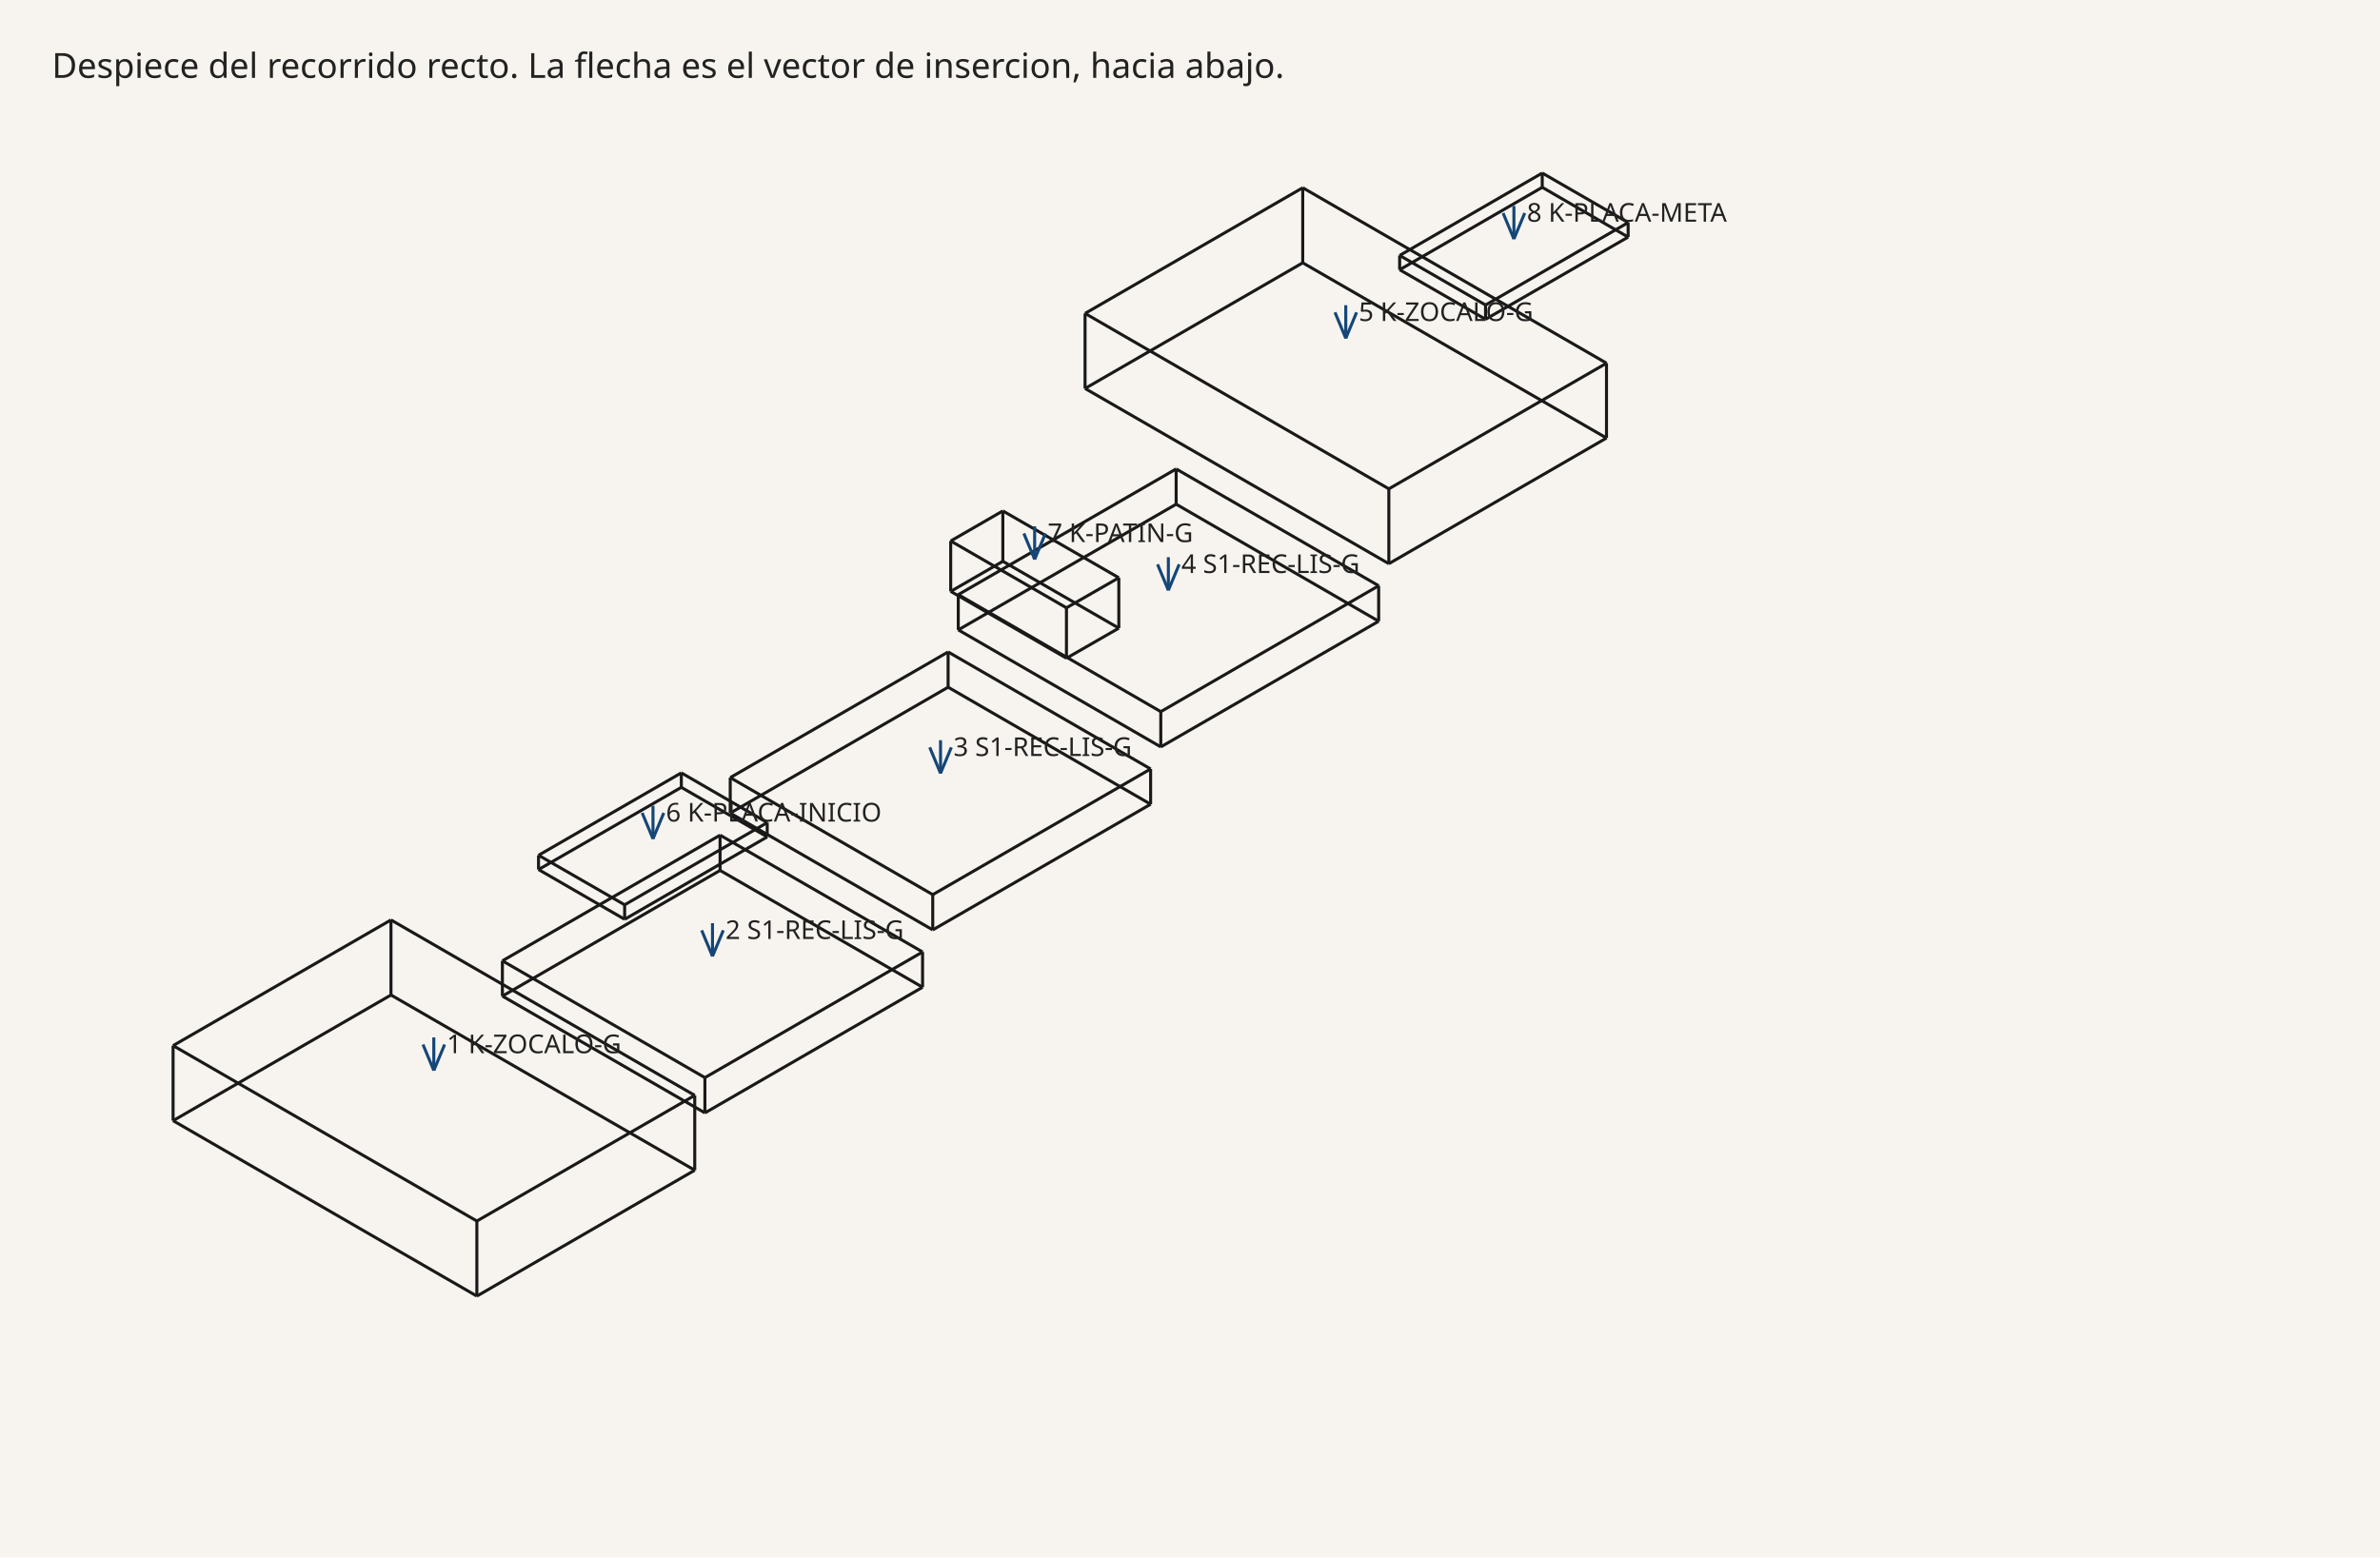
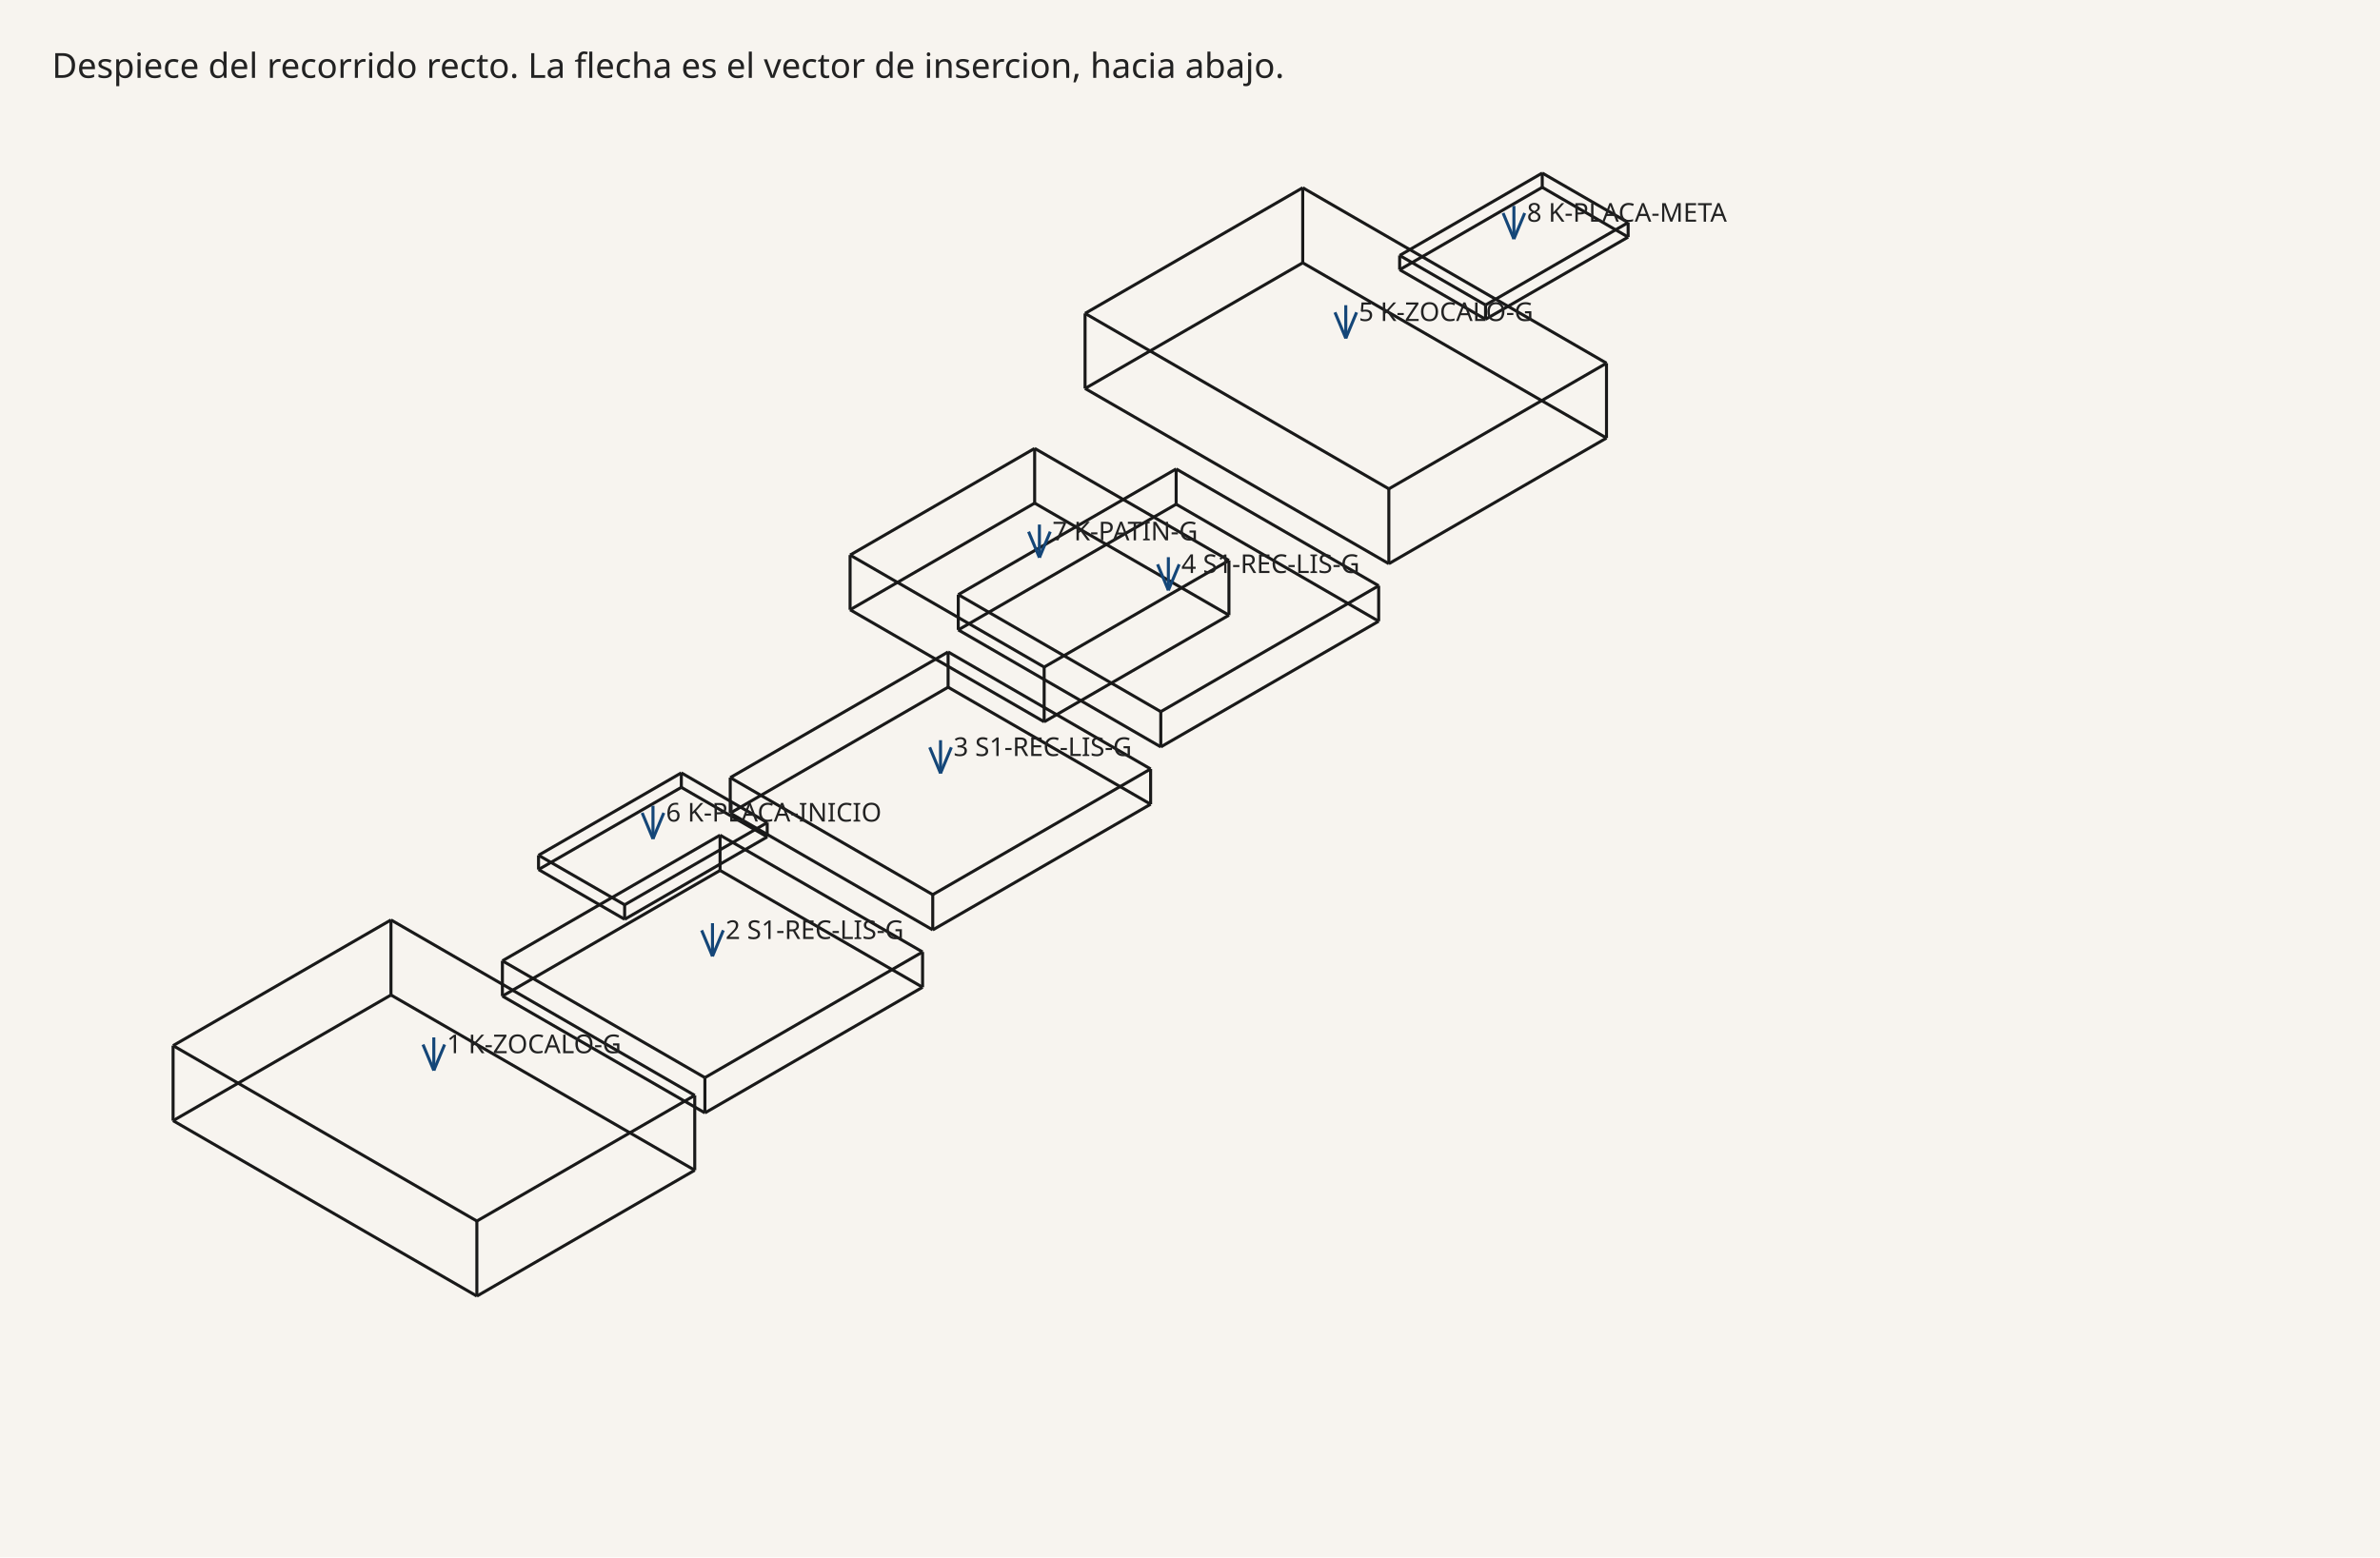
<svg xmlns="http://www.w3.org/2000/svg" width="1100" height="720" viewBox="0 0 1100 720">
  <rect width="100%" height="100%" fill="#f7f4ef" />
  <text x="24" y="36" font-family="sans-serif" font-size="16" fill="#222">Despiece del recorrido recto. La flecha es el vector de insercion, hacia abajo.</text>
  <line x1="220.4" y1="599.2" x2="321.1" y2="541.0" stroke="rgb(25,25,25)" stroke-width="1.4" />
  <line x1="80.0" y1="518.1" x2="180.7" y2="460.0" stroke="rgb(25,25,25)" stroke-width="1.4" />
  <line x1="220.4" y1="564.5" x2="321.1" y2="506.4" stroke="rgb(25,25,25)" stroke-width="1.4" />
  <line x1="80.0" y1="483.4" x2="180.7" y2="425.3" stroke="rgb(25,25,25)" stroke-width="1.4" />
  <line x1="220.4" y1="599.2" x2="80.0" y2="518.1" stroke="rgb(25,25,25)" stroke-width="1.4" />
  <line x1="321.1" y1="541.0" x2="180.7" y2="460.0" stroke="rgb(25,25,25)" stroke-width="1.4" />
  <line x1="220.4" y1="564.5" x2="80.0" y2="483.4" stroke="rgb(25,25,25)" stroke-width="1.4" />
  <line x1="321.1" y1="506.4" x2="180.7" y2="425.3" stroke="rgb(25,25,25)" stroke-width="1.4" />
  <line x1="220.4" y1="599.2" x2="220.4" y2="564.5" stroke="rgb(25,25,25)" stroke-width="1.4" />
  <line x1="321.1" y1="541.0" x2="321.1" y2="506.4" stroke="rgb(25,25,25)" stroke-width="1.4" />
  <line x1="80.0" y1="518.1" x2="80.0" y2="483.4" stroke="rgb(25,25,25)" stroke-width="1.4" />
  <line x1="180.7" y1="460.0" x2="180.7" y2="425.3" stroke="rgb(25,25,25)" stroke-width="1.4" />
  <line x1="325.8" y1="514.5" x2="426.4" y2="456.4" stroke="rgb(25,25,25)" stroke-width="1.4" />
  <line x1="232.2" y1="460.5" x2="332.8" y2="402.4" stroke="rgb(25,25,25)" stroke-width="1.4" />
  <line x1="325.8" y1="498.2" x2="426.4" y2="440.1" stroke="rgb(25,25,25)" stroke-width="1.4" />
  <line x1="232.2" y1="444.2" x2="332.8" y2="386.1" stroke="rgb(25,25,25)" stroke-width="1.4" />
  <line x1="325.8" y1="514.5" x2="232.2" y2="460.5" stroke="rgb(25,25,25)" stroke-width="1.4" />
  <line x1="426.4" y1="456.4" x2="332.8" y2="402.4" stroke="rgb(25,25,25)" stroke-width="1.4" />
  <line x1="325.8" y1="498.2" x2="232.2" y2="444.2" stroke="rgb(25,25,25)" stroke-width="1.4" />
  <line x1="426.4" y1="440.1" x2="332.8" y2="386.1" stroke="rgb(25,25,25)" stroke-width="1.4" />
  <line x1="325.8" y1="514.5" x2="325.8" y2="498.2" stroke="rgb(25,25,25)" stroke-width="1.4" />
  <line x1="426.4" y1="456.4" x2="426.4" y2="440.1" stroke="rgb(25,25,25)" stroke-width="1.4" />
  <line x1="232.2" y1="460.5" x2="232.2" y2="444.2" stroke="rgb(25,25,25)" stroke-width="1.4" />
  <line x1="332.8" y1="402.4" x2="332.8" y2="386.1" stroke="rgb(25,25,25)" stroke-width="1.4" />
  <line x1="431.1" y1="429.9" x2="531.8" y2="371.8" stroke="rgb(25,25,25)" stroke-width="1.4" />
  <line x1="337.5" y1="375.9" x2="438.2" y2="317.7" stroke="rgb(25,25,25)" stroke-width="1.4" />
  <line x1="431.1" y1="413.6" x2="531.8" y2="355.5" stroke="rgb(25,25,25)" stroke-width="1.4" />
  <line x1="337.5" y1="359.5" x2="438.2" y2="301.4" stroke="rgb(25,25,25)" stroke-width="1.4" />
  <line x1="431.1" y1="429.9" x2="337.5" y2="375.9" stroke="rgb(25,25,25)" stroke-width="1.4" />
  <line x1="531.8" y1="371.8" x2="438.2" y2="317.7" stroke="rgb(25,25,25)" stroke-width="1.4" />
  <line x1="431.1" y1="413.6" x2="337.5" y2="359.5" stroke="rgb(25,25,25)" stroke-width="1.4" />
  <line x1="531.8" y1="355.5" x2="438.2" y2="301.4" stroke="rgb(25,25,25)" stroke-width="1.4" />
  <line x1="431.1" y1="429.9" x2="431.1" y2="413.6" stroke="rgb(25,25,25)" stroke-width="1.4" />
  <line x1="531.8" y1="371.8" x2="531.8" y2="355.5" stroke="rgb(25,25,25)" stroke-width="1.4" />
  <line x1="337.5" y1="375.9" x2="337.5" y2="359.5" stroke="rgb(25,25,25)" stroke-width="1.4" />
  <line x1="438.2" y1="317.7" x2="438.2" y2="301.4" stroke="rgb(25,25,25)" stroke-width="1.4" />
  <line x1="536.5" y1="345.3" x2="637.2" y2="287.2" stroke="rgb(25,25,25)" stroke-width="1.4" />
  <line x1="442.9" y1="291.2" x2="543.6" y2="233.1" stroke="rgb(25,25,25)" stroke-width="1.4" />
  <line x1="536.5" y1="329.0" x2="637.2" y2="270.8" stroke="rgb(25,25,25)" stroke-width="1.4" />
  <line x1="442.9" y1="274.9" x2="543.6" y2="216.8" stroke="rgb(25,25,25)" stroke-width="1.4" />
  <line x1="536.5" y1="345.3" x2="442.9" y2="291.2" stroke="rgb(25,25,25)" stroke-width="1.4" />
  <line x1="637.2" y1="287.2" x2="543.6" y2="233.1" stroke="rgb(25,25,25)" stroke-width="1.4" />
  <line x1="536.5" y1="329.0" x2="442.9" y2="274.9" stroke="rgb(25,25,25)" stroke-width="1.4" />
  <line x1="637.2" y1="270.8" x2="543.6" y2="216.8" stroke="rgb(25,25,25)" stroke-width="1.4" />
  <line x1="536.5" y1="345.3" x2="536.5" y2="329.0" stroke="rgb(25,25,25)" stroke-width="1.4" />
  <line x1="637.2" y1="287.2" x2="637.2" y2="270.8" stroke="rgb(25,25,25)" stroke-width="1.4" />
  <line x1="442.9" y1="291.2" x2="442.9" y2="274.9" stroke="rgb(25,25,25)" stroke-width="1.4" />
  <line x1="543.6" y1="233.1" x2="543.6" y2="216.8" stroke="rgb(25,25,25)" stroke-width="1.4" />
  <line x1="641.9" y1="260.6" x2="742.5" y2="202.5" stroke="rgb(25,25,25)" stroke-width="1.4" />
  <line x1="501.5" y1="179.6" x2="602.1" y2="121.5" stroke="rgb(25,25,25)" stroke-width="1.4" />
  <line x1="641.9" y1="226.0" x2="742.5" y2="167.9" stroke="rgb(25,25,25)" stroke-width="1.4" />
  <line x1="501.5" y1="144.9" x2="602.1" y2="86.8" stroke="rgb(25,25,25)" stroke-width="1.4" />
  <line x1="641.9" y1="260.6" x2="501.5" y2="179.6" stroke="rgb(25,25,25)" stroke-width="1.4" />
  <line x1="742.5" y1="202.5" x2="602.1" y2="121.5" stroke="rgb(25,25,25)" stroke-width="1.4" />
  <line x1="641.9" y1="226.0" x2="501.5" y2="144.9" stroke="rgb(25,25,25)" stroke-width="1.4" />
  <line x1="742.5" y1="167.9" x2="602.1" y2="86.8" stroke="rgb(25,25,25)" stroke-width="1.4" />
  <line x1="641.9" y1="260.6" x2="641.9" y2="226.0" stroke="rgb(25,25,25)" stroke-width="1.4" />
  <line x1="742.5" y1="202.5" x2="742.5" y2="167.9" stroke="rgb(25,25,25)" stroke-width="1.4" />
  <line x1="501.5" y1="179.6" x2="501.5" y2="144.9" stroke="rgb(25,25,25)" stroke-width="1.4" />
  <line x1="602.1" y1="121.5" x2="602.1" y2="86.8" stroke="rgb(25,25,25)" stroke-width="1.4" />
  <line x1="288.7" y1="425.0" x2="354.6" y2="386.9" stroke="rgb(25,25,25)" stroke-width="1.4" />
  <line x1="248.9" y1="402.0" x2="314.9" y2="364.0" stroke="rgb(25,25,25)" stroke-width="1.4" />
  <line x1="288.7" y1="418.3" x2="354.6" y2="380.3" stroke="rgb(25,25,25)" stroke-width="1.4" />
  <line x1="248.9" y1="395.4" x2="314.9" y2="357.3" stroke="rgb(25,25,25)" stroke-width="1.4" />
  <line x1="288.7" y1="425.0" x2="248.9" y2="402.0" stroke="rgb(25,25,25)" stroke-width="1.4" />
  <line x1="354.6" y1="386.9" x2="314.9" y2="364.0" stroke="rgb(25,25,25)" stroke-width="1.4" />
  <line x1="288.7" y1="418.3" x2="248.9" y2="395.4" stroke="rgb(25,25,25)" stroke-width="1.4" />
  <line x1="354.6" y1="380.3" x2="314.9" y2="357.3" stroke="rgb(25,25,25)" stroke-width="1.4" />
  <line x1="288.7" y1="425.0" x2="288.7" y2="418.3" stroke="rgb(25,25,25)" stroke-width="1.4" />
  <line x1="354.6" y1="386.9" x2="354.6" y2="380.3" stroke="rgb(25,25,25)" stroke-width="1.4" />
  <line x1="248.9" y1="402.0" x2="248.9" y2="395.4" stroke="rgb(25,25,25)" stroke-width="1.4" />
  <line x1="314.9" y1="364.0" x2="314.9" y2="357.3" stroke="rgb(25,25,25)" stroke-width="1.4" />
-   <line x1="492.9" y1="304.3" x2="517.1" y2="290.4" stroke="rgb(25,25,25)" stroke-width="1.4" />
-   <line x1="439.4" y1="273.4" x2="463.5" y2="259.5" stroke="rgb(25,25,25)" stroke-width="1.4" />
-   <line x1="492.9" y1="281.0" x2="517.1" y2="267.1" stroke="rgb(25,25,25)" stroke-width="1.4" />
-   <line x1="439.4" y1="250.1" x2="463.5" y2="236.2" stroke="rgb(25,25,25)" stroke-width="1.4" />
-   <line x1="492.9" y1="304.3" x2="439.4" y2="273.4" stroke="rgb(25,25,25)" stroke-width="1.4" />
-   <line x1="517.1" y1="290.4" x2="463.5" y2="259.5" stroke="rgb(25,25,25)" stroke-width="1.4" />
-   <line x1="492.9" y1="281.0" x2="439.4" y2="250.1" stroke="rgb(25,25,25)" stroke-width="1.4" />
-   <line x1="517.1" y1="267.1" x2="463.5" y2="236.2" stroke="rgb(25,25,25)" stroke-width="1.4" />
-   <line x1="492.9" y1="304.3" x2="492.9" y2="281.0" stroke="rgb(25,25,25)" stroke-width="1.4" />
-   <line x1="517.1" y1="290.4" x2="517.1" y2="267.1" stroke="rgb(25,25,25)" stroke-width="1.4" />
-   <line x1="439.4" y1="273.4" x2="439.4" y2="250.1" stroke="rgb(25,25,25)" stroke-width="1.4" />
-   <line x1="463.5" y1="259.5" x2="463.5" y2="236.2" stroke="rgb(25,25,25)" stroke-width="1.4" />
+   <line x1="482.6" y1="333.7" x2="568.0" y2="284.4" stroke="rgb(25,25,25)" stroke-width="1.4" />
+   <line x1="392.9" y1="281.9" x2="478.2" y2="232.6" stroke="rgb(25,25,25)" stroke-width="1.4" />
+   <line x1="482.6" y1="308.4" x2="568.0" y2="259.1" stroke="rgb(25,25,25)" stroke-width="1.4" />
+   <line x1="392.9" y1="256.6" x2="478.2" y2="207.3" stroke="rgb(25,25,25)" stroke-width="1.4" />
+   <line x1="482.6" y1="333.7" x2="392.9" y2="281.9" stroke="rgb(25,25,25)" stroke-width="1.4" />
+   <line x1="568.0" y1="284.4" x2="478.2" y2="232.6" stroke="rgb(25,25,25)" stroke-width="1.4" />
+   <line x1="482.6" y1="308.4" x2="392.9" y2="256.6" stroke="rgb(25,25,25)" stroke-width="1.4" />
+   <line x1="568.0" y1="259.1" x2="478.2" y2="207.3" stroke="rgb(25,25,25)" stroke-width="1.4" />
+   <line x1="482.6" y1="333.7" x2="482.6" y2="308.4" stroke="rgb(25,25,25)" stroke-width="1.4" />
+   <line x1="568.0" y1="284.4" x2="568.0" y2="259.1" stroke="rgb(25,25,25)" stroke-width="1.4" />
+   <line x1="392.9" y1="281.9" x2="392.9" y2="256.6" stroke="rgb(25,25,25)" stroke-width="1.4" />
+   <line x1="478.2" y1="232.6" x2="478.2" y2="207.3" stroke="rgb(25,25,25)" stroke-width="1.4" />
  <line x1="686.6" y1="147.6" x2="752.5" y2="109.6" stroke="rgb(25,25,25)" stroke-width="1.4" />
  <line x1="646.9" y1="124.7" x2="712.8" y2="86.6" stroke="rgb(25,25,25)" stroke-width="1.4" />
  <line x1="686.6" y1="141.0" x2="752.5" y2="102.9" stroke="rgb(25,25,25)" stroke-width="1.4" />
  <line x1="646.9" y1="118.1" x2="712.8" y2="80.0" stroke="rgb(25,25,25)" stroke-width="1.4" />
  <line x1="686.6" y1="147.6" x2="646.9" y2="124.7" stroke="rgb(25,25,25)" stroke-width="1.4" />
  <line x1="752.5" y1="109.6" x2="712.8" y2="86.6" stroke="rgb(25,25,25)" stroke-width="1.4" />
  <line x1="686.6" y1="141.0" x2="646.9" y2="118.1" stroke="rgb(25,25,25)" stroke-width="1.4" />
  <line x1="752.5" y1="102.9" x2="712.8" y2="80.0" stroke="rgb(25,25,25)" stroke-width="1.4" />
  <line x1="686.6" y1="147.6" x2="686.6" y2="141.0" stroke="rgb(25,25,25)" stroke-width="1.4" />
  <line x1="752.5" y1="109.6" x2="752.5" y2="102.9" stroke="rgb(25,25,25)" stroke-width="1.4" />
  <line x1="646.9" y1="124.7" x2="646.9" y2="118.1" stroke="rgb(25,25,25)" stroke-width="1.4" />
  <line x1="712.8" y1="86.6" x2="712.8" y2="80.0" stroke="rgb(25,25,25)" stroke-width="1.4" />
  <line x1="200.5" y1="479.6" x2="200.5" y2="494.9" stroke="rgb(20,70,120)" stroke-width="1.4" />
  <line x1="200.5" y1="494.9" x2="195.5" y2="482.9" stroke="rgb(20,70,120)" stroke-width="1.4" />
  <line x1="200.5" y1="494.9" x2="205.5" y2="482.9" stroke="rgb(20,70,120)" stroke-width="1.4" />
  <line x1="329.3" y1="426.8" x2="329.3" y2="442.1" stroke="rgb(20,70,120)" stroke-width="1.4" />
  <line x1="329.3" y1="442.1" x2="324.3" y2="430.1" stroke="rgb(20,70,120)" stroke-width="1.4" />
  <line x1="329.3" y1="442.1" x2="334.3" y2="430.1" stroke="rgb(20,70,120)" stroke-width="1.4" />
  <line x1="434.7" y1="342.2" x2="434.7" y2="357.5" stroke="rgb(20,70,120)" stroke-width="1.4" />
  <line x1="434.7" y1="357.5" x2="429.7" y2="345.5" stroke="rgb(20,70,120)" stroke-width="1.4" />
  <line x1="434.7" y1="357.5" x2="439.7" y2="345.5" stroke="rgb(20,70,120)" stroke-width="1.4" />
  <line x1="540.0" y1="257.6" x2="540.0" y2="272.9" stroke="rgb(20,70,120)" stroke-width="1.4" />
  <line x1="540.0" y1="272.9" x2="535.0" y2="260.9" stroke="rgb(20,70,120)" stroke-width="1.4" />
  <line x1="540.0" y1="272.9" x2="545.0" y2="260.9" stroke="rgb(20,70,120)" stroke-width="1.4" />
  <line x1="622.0" y1="141.1" x2="622.0" y2="156.4" stroke="rgb(20,70,120)" stroke-width="1.4" />
  <line x1="622.0" y1="156.4" x2="617.0" y2="144.4" stroke="rgb(20,70,120)" stroke-width="1.4" />
  <line x1="622.0" y1="156.4" x2="627.0" y2="144.4" stroke="rgb(20,70,120)" stroke-width="1.4" />
  <line x1="301.8" y1="372.5" x2="301.8" y2="387.8" stroke="rgb(20,70,120)" stroke-width="1.4" />
  <line x1="301.8" y1="387.8" x2="296.8" y2="375.8" stroke="rgb(20,70,120)" stroke-width="1.4" />
  <line x1="301.8" y1="387.8" x2="306.8" y2="375.8" stroke="rgb(20,70,120)" stroke-width="1.4" />
-   <line x1="478.2" y1="243.3" x2="478.2" y2="258.6" stroke="rgb(20,70,120)" stroke-width="1.4" />
-   <line x1="478.2" y1="258.6" x2="473.2" y2="246.6" stroke="rgb(20,70,120)" stroke-width="1.4" />
-   <line x1="478.2" y1="258.6" x2="483.2" y2="246.6" stroke="rgb(20,70,120)" stroke-width="1.4" />
+   <line x1="480.4" y1="242.5" x2="480.4" y2="257.8" stroke="rgb(20,70,120)" stroke-width="1.4" />
+   <line x1="480.4" y1="257.8" x2="475.4" y2="245.8" stroke="rgb(20,70,120)" stroke-width="1.4" />
+   <line x1="480.4" y1="257.8" x2="485.4" y2="245.8" stroke="rgb(20,70,120)" stroke-width="1.4" />
  <line x1="699.7" y1="95.2" x2="699.7" y2="110.5" stroke="rgb(20,70,120)" stroke-width="1.4" />
  <line x1="699.7" y1="110.5" x2="694.7" y2="98.5" stroke="rgb(20,70,120)" stroke-width="1.4" />
  <line x1="699.7" y1="110.5" x2="704.7" y2="98.5" stroke="rgb(20,70,120)" stroke-width="1.4" />
  <text x="206.5" y="486.9" font-family="sans-serif" font-size="12" fill="#222">1 K-ZOCALO-G</text>
  <text x="335.3" y="434.1" font-family="sans-serif" font-size="12" fill="#222">2 S1-REC-LIS-G</text>
  <text x="440.7" y="349.5" font-family="sans-serif" font-size="12" fill="#222">3 S1-REC-LIS-G</text>
  <text x="546.0" y="264.9" font-family="sans-serif" font-size="12" fill="#222">4 S1-REC-LIS-G</text>
  <text x="628.0" y="148.4" font-family="sans-serif" font-size="12" fill="#222">5 K-ZOCALO-G</text>
  <text x="307.8" y="379.8" font-family="sans-serif" font-size="12" fill="#222">6 K-PLACA-INICIO</text>
-   <text x="484.2" y="250.6" font-family="sans-serif" font-size="12" fill="#222">7 K-PATIN-G</text>
+   <text x="486.4" y="249.8" font-family="sans-serif" font-size="12" fill="#222">7 K-PATIN-G</text>
  <text x="705.7" y="102.5" font-family="sans-serif" font-size="12" fill="#222">8 K-PLACA-META</text>
</svg>
